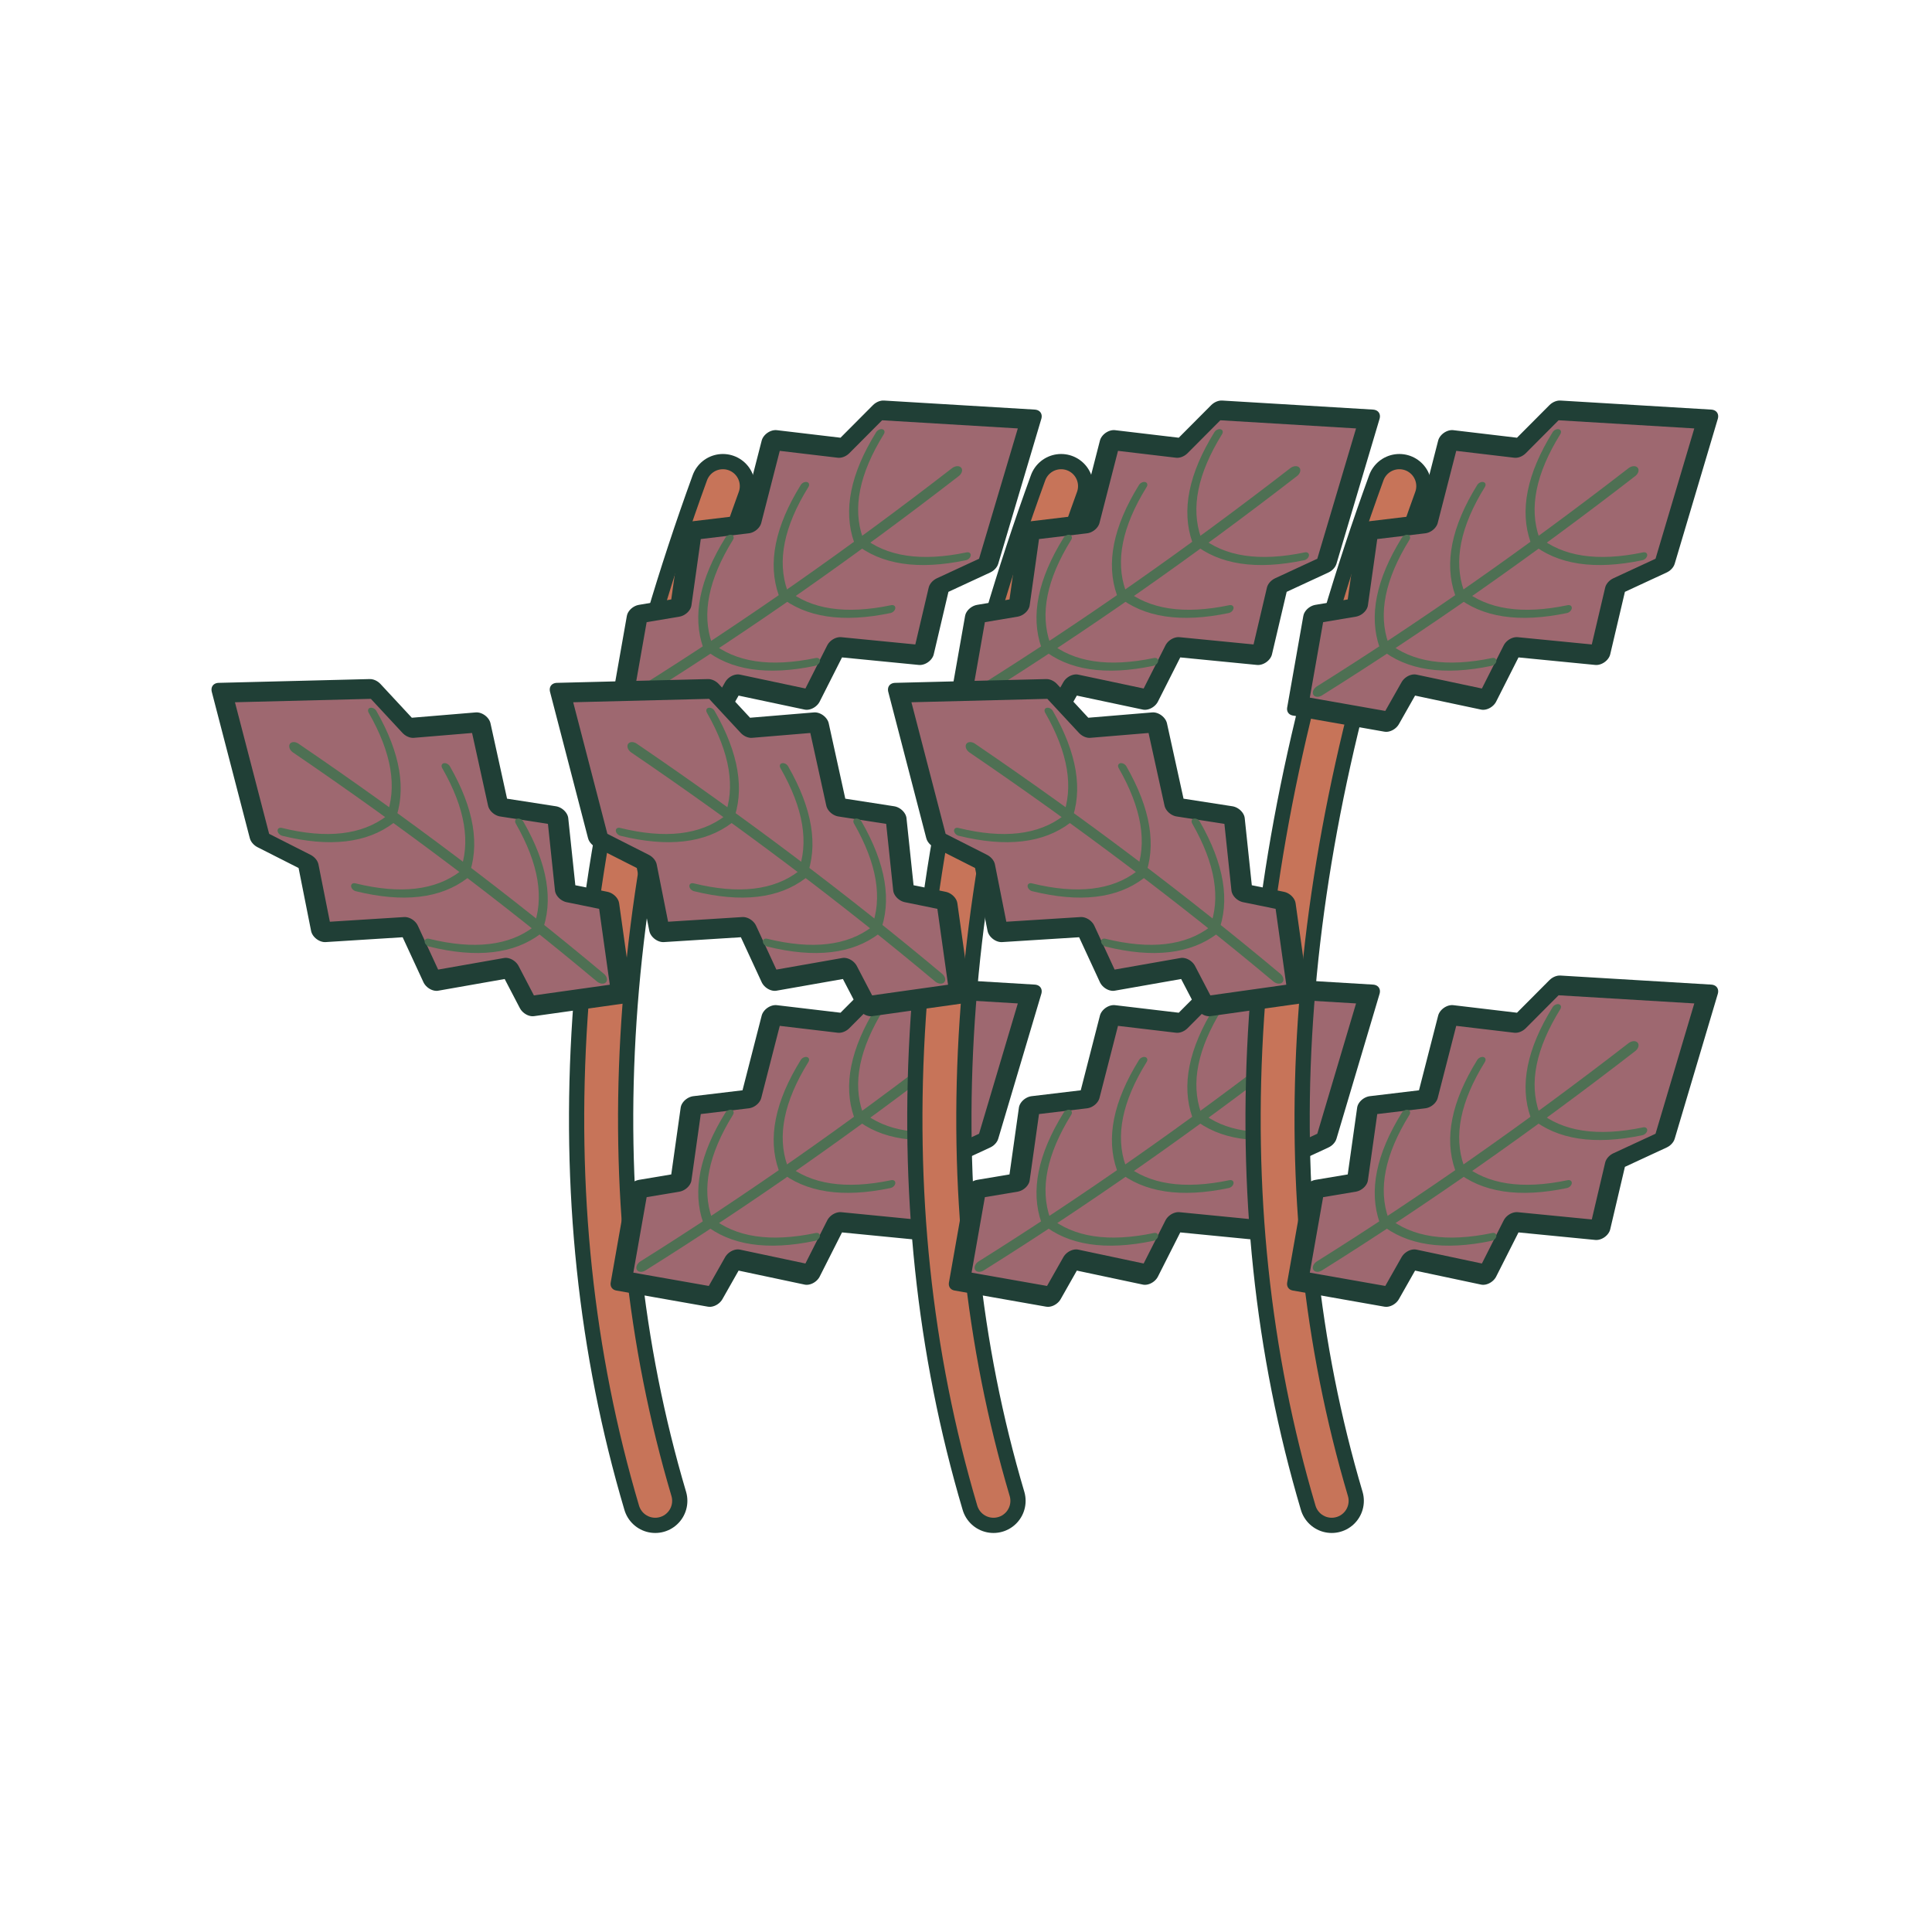
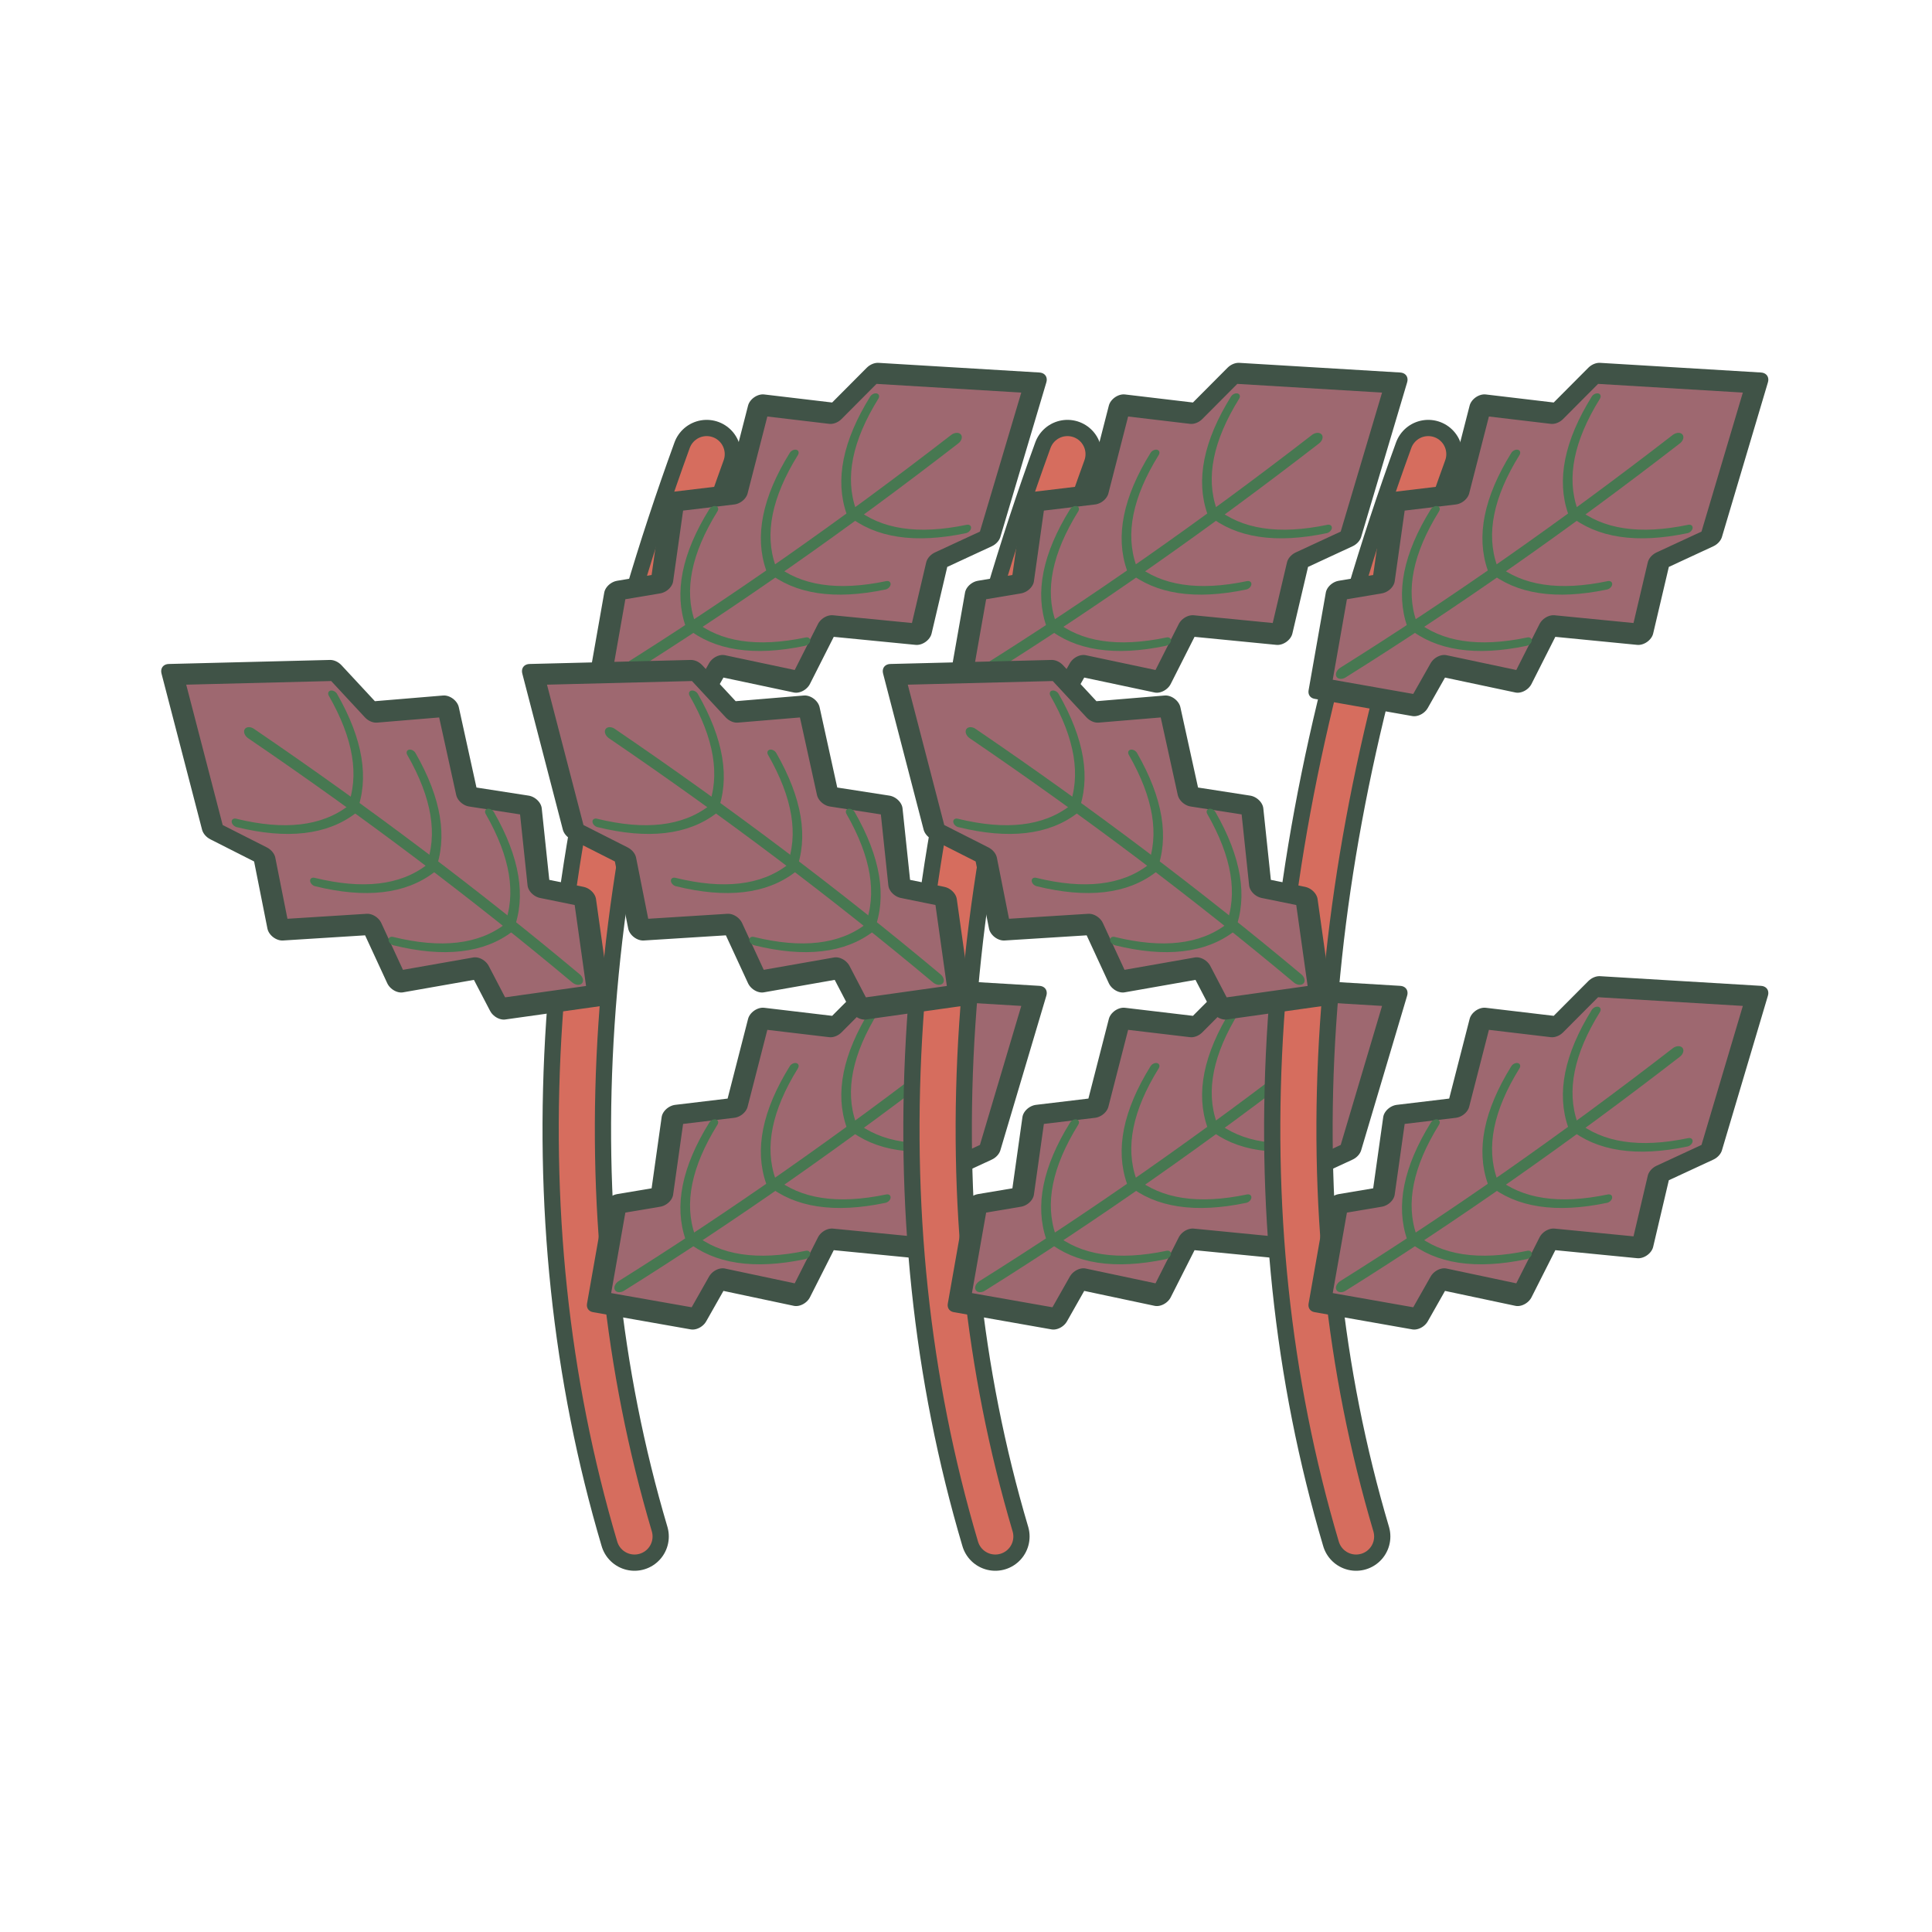
<svg xmlns="http://www.w3.org/2000/svg" width="96" height="96" viewBox="0 0 96 96">
-   <g transform="translate(2.30651 7.34855) rotate(0) scale(0.84034 0.84034)">
-     <path d="M 36 80 Q 28 53 40 20" fill="none" stroke="#203F36" stroke-width="3.8" stroke-linecap="round" stroke-linejoin="round" />
-     <path d="M 36 80 Q 28 53 40 20" fill="none" stroke="#C77459" stroke-width="2" stroke-linecap="round" stroke-linejoin="round" />
+   <g transform="translate(-0.73958 4.63858) rotate(0) scale(0.89636 0.89636)">
+     <path d="M 36 80 Q 28 53 40 20" fill="none" stroke="#405347" stroke-width="3.8" stroke-linecap="round" stroke-linejoin="round" />
+     <path d="M 36 80 Q 28 53 40 20" fill="none" stroke="#D66D5E" stroke-width="2" stroke-linecap="round" stroke-linejoin="round" />
    <g transform="translate(34 67) rotate(55) scale(0.5555556 0.7777778)">
-       <path d="M 0 0 L -7 -5 L -5 -8 L -11 -12 L -8 -16 L -14 -21 L -9 -25 L -10 -29 L 0 -38 L 10 -29 L 9 -25 L 14 -21 L 8 -16 L 11 -12 L 5 -8 L 7 -5 Z" fill="#9E6870" stroke="#203F36" stroke-width="1.8" stroke-linecap="round" stroke-linejoin="round" />
-       <path d="M 0 -2 Q 1 -16 0 -31" fill="none" stroke="#4E7053" stroke-width="1.1" stroke-linecap="round" stroke-linejoin="round" />
-       <path d="M 0 -8 Q -5 -9 -8 -14 M 0 -8 Q 5 -9 8 -14" fill="none" stroke="#4E7053" stroke-width="0.75" stroke-linecap="round" stroke-linejoin="round" />
-       <path d="M 0 -15 Q -5 -16 -8 -21 M 0 -15 Q 5 -16 8 -21" fill="none" stroke="#4E7053" stroke-width="0.75" stroke-linecap="round" stroke-linejoin="round" />
-       <path d="M 0 -22 Q -5 -23 -8 -28 M 0 -22 Q 5 -23 8 -28" fill="none" stroke="#4E7053" stroke-width="0.75" stroke-linecap="round" stroke-linejoin="round" />
+       <path d="M 0 0 L -7 -5 L -5 -8 L -11 -12 L -8 -16 L -14 -21 L -9 -25 L -10 -29 L 0 -38 L 10 -29 L 9 -25 L 14 -21 L 8 -16 L 11 -12 L 5 -8 L 7 -5 Z" fill="#9E6870" stroke="#405347" stroke-width="1.8" stroke-linecap="round" stroke-linejoin="round" />
+       <path d="M 0 -2 Q 1 -16 0 -31" fill="none" stroke="#477851" stroke-width="1.1" stroke-linecap="round" stroke-linejoin="round" />
+       <path d="M 0 -8 Q -5 -9 -8 -14 M 0 -8 Q 5 -9 8 -14" fill="none" stroke="#477851" stroke-width="0.75" stroke-linecap="round" stroke-linejoin="round" />
+       <path d="M 0 -15 Q -5 -16 -8 -21 M 0 -15 Q 5 -16 8 -21" fill="none" stroke="#477851" stroke-width="0.75" stroke-linecap="round" stroke-linejoin="round" />
+       <path d="M 0 -22 Q -5 -23 -8 -28 M 0 -22 Q 5 -23 8 -28" fill="none" stroke="#477851" stroke-width="0.75" stroke-linecap="round" stroke-linejoin="round" />
    </g>
    <g transform="translate(34 50) rotate(-53) scale(0.5555556 0.7777778)">
-       <path d="M 0 0 L -7 -5 L -5 -8 L -11 -12 L -8 -16 L -14 -21 L -9 -25 L -10 -29 L 0 -38 L 10 -29 L 9 -25 L 14 -21 L 8 -16 L 11 -12 L 5 -8 L 7 -5 Z" fill="#9E6870" stroke="#203F36" stroke-width="1.8" stroke-linecap="round" stroke-linejoin="round" />
-       <path d="M 0 -2 Q 1 -16 0 -31" fill="none" stroke="#4E7053" stroke-width="1.1" stroke-linecap="round" stroke-linejoin="round" />
-       <path d="M 0 -8 Q -5 -9 -8 -14 M 0 -8 Q 5 -9 8 -14" fill="none" stroke="#4E7053" stroke-width="0.75" stroke-linecap="round" stroke-linejoin="round" />
-       <path d="M 0 -15 Q -5 -16 -8 -21 M 0 -15 Q 5 -16 8 -21" fill="none" stroke="#4E7053" stroke-width="0.75" stroke-linecap="round" stroke-linejoin="round" />
-       <path d="M 0 -22 Q -5 -23 -8 -28 M 0 -22 Q 5 -23 8 -28" fill="none" stroke="#4E7053" stroke-width="0.75" stroke-linecap="round" stroke-linejoin="round" />
+       <path d="M 0 0 L -7 -5 L -5 -8 L -11 -12 L -8 -16 L -14 -21 L -9 -25 L -10 -29 L 0 -38 L 10 -29 L 9 -25 L 14 -21 L 8 -16 L 11 -12 L 5 -8 L 7 -5 Z" fill="#9E6870" stroke="#405347" stroke-width="1.8" stroke-linecap="round" stroke-linejoin="round" />
+       <path d="M 0 -2 Q 1 -16 0 -31" fill="none" stroke="#477851" stroke-width="1.1" stroke-linecap="round" stroke-linejoin="round" />
+       <path d="M 0 -8 Q -5 -9 -8 -14 M 0 -8 Q 5 -9 8 -14" fill="none" stroke="#477851" stroke-width="0.75" stroke-linecap="round" stroke-linejoin="round" />
+       <path d="M 0 -15 Q -5 -16 -8 -21 M 0 -15 Q 5 -16 8 -21" fill="none" stroke="#477851" stroke-width="0.75" stroke-linecap="round" stroke-linejoin="round" />
+       <path d="M 0 -22 Q -5 -23 -8 -28 M 0 -22 Q 5 -23 8 -28" fill="none" stroke="#477851" stroke-width="0.75" stroke-linecap="round" stroke-linejoin="round" />
    </g>
    <g transform="translate(34 33) rotate(55) scale(0.5555556 0.7777778)">
-       <path d="M 0 0 L -7 -5 L -5 -8 L -11 -12 L -8 -16 L -14 -21 L -9 -25 L -10 -29 L 0 -38 L 10 -29 L 9 -25 L 14 -21 L 8 -16 L 11 -12 L 5 -8 L 7 -5 Z" fill="#9E6870" stroke="#203F36" stroke-width="1.8" stroke-linecap="round" stroke-linejoin="round" />
-       <path d="M 0 -2 Q 1 -16 0 -31" fill="none" stroke="#4E7053" stroke-width="1.1" stroke-linecap="round" stroke-linejoin="round" />
-       <path d="M 0 -8 Q -5 -9 -8 -14 M 0 -8 Q 5 -9 8 -14" fill="none" stroke="#4E7053" stroke-width="0.75" stroke-linecap="round" stroke-linejoin="round" />
-       <path d="M 0 -15 Q -5 -16 -8 -21 M 0 -15 Q 5 -16 8 -21" fill="none" stroke="#4E7053" stroke-width="0.75" stroke-linecap="round" stroke-linejoin="round" />
-       <path d="M 0 -22 Q -5 -23 -8 -28 M 0 -22 Q 5 -23 8 -28" fill="none" stroke="#4E7053" stroke-width="0.75" stroke-linecap="round" stroke-linejoin="round" />
+       <path d="M 0 0 L -7 -5 L -5 -8 L -11 -12 L -8 -16 L -14 -21 L -9 -25 L -10 -29 L 0 -38 L 10 -29 L 9 -25 L 14 -21 L 8 -16 L 11 -12 L 5 -8 L 7 -5 Z" fill="#9E6870" stroke="#405347" stroke-width="1.8" stroke-linecap="round" stroke-linejoin="round" />
+       <path d="M 0 -2 Q 1 -16 0 -31" fill="none" stroke="#477851" stroke-width="1.1" stroke-linecap="round" stroke-linejoin="round" />
+       <path d="M 0 -8 Q -5 -9 -8 -14 M 0 -8 Q 5 -9 8 -14" fill="none" stroke="#477851" stroke-width="0.75" stroke-linecap="round" stroke-linejoin="round" />
+       <path d="M 0 -15 Q -5 -16 -8 -21 M 0 -15 Q 5 -16 8 -21" fill="none" stroke="#477851" stroke-width="0.75" stroke-linecap="round" stroke-linejoin="round" />
+       <path d="M 0 -22 Q -5 -23 -8 -28 M 0 -22 Q 5 -23 8 -28" fill="none" stroke="#477851" stroke-width="0.75" stroke-linecap="round" stroke-linejoin="round" />
    </g>
-     <path d="M 56 80 Q 48 53 60 20" fill="none" stroke="#203F36" stroke-width="3.8" stroke-linecap="round" stroke-linejoin="round" />
-     <path d="M 56 80 Q 48 53 60 20" fill="none" stroke="#C77459" stroke-width="2" stroke-linecap="round" stroke-linejoin="round" />
+     <path d="M 56 80 Q 48 53 60 20" fill="none" stroke="#405347" stroke-width="3.8" stroke-linecap="round" stroke-linejoin="round" />
+     <path d="M 56 80 Q 48 53 60 20" fill="none" stroke="#D66D5E" stroke-width="2" stroke-linecap="round" stroke-linejoin="round" />
    <g transform="translate(54 67) rotate(55) scale(0.5555556 0.7777778)">
-       <path d="M 0 0 L -7 -5 L -5 -8 L -11 -12 L -8 -16 L -14 -21 L -9 -25 L -10 -29 L 0 -38 L 10 -29 L 9 -25 L 14 -21 L 8 -16 L 11 -12 L 5 -8 L 7 -5 Z" fill="#9E6870" stroke="#203F36" stroke-width="1.8" stroke-linecap="round" stroke-linejoin="round" />
-       <path d="M 0 -2 Q 1 -16 0 -31" fill="none" stroke="#4E7053" stroke-width="1.1" stroke-linecap="round" stroke-linejoin="round" />
-       <path d="M 0 -8 Q -5 -9 -8 -14 M 0 -8 Q 5 -9 8 -14" fill="none" stroke="#4E7053" stroke-width="0.75" stroke-linecap="round" stroke-linejoin="round" />
-       <path d="M 0 -15 Q -5 -16 -8 -21 M 0 -15 Q 5 -16 8 -21" fill="none" stroke="#4E7053" stroke-width="0.75" stroke-linecap="round" stroke-linejoin="round" />
-       <path d="M 0 -22 Q -5 -23 -8 -28 M 0 -22 Q 5 -23 8 -28" fill="none" stroke="#4E7053" stroke-width="0.75" stroke-linecap="round" stroke-linejoin="round" />
+       <path d="M 0 0 L -7 -5 L -5 -8 L -11 -12 L -8 -16 L -14 -21 L -9 -25 L -10 -29 L 0 -38 L 10 -29 L 9 -25 L 14 -21 L 8 -16 L 11 -12 L 5 -8 L 7 -5 Z" fill="#9E6870" stroke="#405347" stroke-width="1.8" stroke-linecap="round" stroke-linejoin="round" />
+       <path d="M 0 -2 Q 1 -16 0 -31" fill="none" stroke="#477851" stroke-width="1.1" stroke-linecap="round" stroke-linejoin="round" />
+       <path d="M 0 -8 Q -5 -9 -8 -14 M 0 -8 Q 5 -9 8 -14" fill="none" stroke="#477851" stroke-width="0.75" stroke-linecap="round" stroke-linejoin="round" />
+       <path d="M 0 -15 Q -5 -16 -8 -21 M 0 -15 Q 5 -16 8 -21" fill="none" stroke="#477851" stroke-width="0.75" stroke-linecap="round" stroke-linejoin="round" />
+       <path d="M 0 -22 Q -5 -23 -8 -28 M 0 -22 Q 5 -23 8 -28" fill="none" stroke="#477851" stroke-width="0.75" stroke-linecap="round" stroke-linejoin="round" />
    </g>
    <g transform="translate(54 50) rotate(-53) scale(0.5555556 0.7777778)">
-       <path d="M 0 0 L -7 -5 L -5 -8 L -11 -12 L -8 -16 L -14 -21 L -9 -25 L -10 -29 L 0 -38 L 10 -29 L 9 -25 L 14 -21 L 8 -16 L 11 -12 L 5 -8 L 7 -5 Z" fill="#9E6870" stroke="#203F36" stroke-width="1.8" stroke-linecap="round" stroke-linejoin="round" />
-       <path d="M 0 -2 Q 1 -16 0 -31" fill="none" stroke="#4E7053" stroke-width="1.1" stroke-linecap="round" stroke-linejoin="round" />
-       <path d="M 0 -8 Q -5 -9 -8 -14 M 0 -8 Q 5 -9 8 -14" fill="none" stroke="#4E7053" stroke-width="0.75" stroke-linecap="round" stroke-linejoin="round" />
-       <path d="M 0 -15 Q -5 -16 -8 -21 M 0 -15 Q 5 -16 8 -21" fill="none" stroke="#4E7053" stroke-width="0.75" stroke-linecap="round" stroke-linejoin="round" />
-       <path d="M 0 -22 Q -5 -23 -8 -28 M 0 -22 Q 5 -23 8 -28" fill="none" stroke="#4E7053" stroke-width="0.75" stroke-linecap="round" stroke-linejoin="round" />
+       <path d="M 0 0 L -7 -5 L -5 -8 L -11 -12 L -8 -16 L -14 -21 L -9 -25 L -10 -29 L 0 -38 L 10 -29 L 9 -25 L 14 -21 L 8 -16 L 11 -12 L 5 -8 L 7 -5 Z" fill="#9E6870" stroke="#405347" stroke-width="1.8" stroke-linecap="round" stroke-linejoin="round" />
+       <path d="M 0 -2 Q 1 -16 0 -31" fill="none" stroke="#477851" stroke-width="1.1" stroke-linecap="round" stroke-linejoin="round" />
+       <path d="M 0 -8 Q -5 -9 -8 -14 M 0 -8 Q 5 -9 8 -14" fill="none" stroke="#477851" stroke-width="0.75" stroke-linecap="round" stroke-linejoin="round" />
+       <path d="M 0 -15 Q -5 -16 -8 -21 M 0 -15 Q 5 -16 8 -21" fill="none" stroke="#477851" stroke-width="0.75" stroke-linecap="round" stroke-linejoin="round" />
+       <path d="M 0 -22 Q -5 -23 -8 -28 M 0 -22 Q 5 -23 8 -28" fill="none" stroke="#477851" stroke-width="0.75" stroke-linecap="round" stroke-linejoin="round" />
    </g>
    <g transform="translate(54 33) rotate(55) scale(0.5555556 0.7777778)">
-       <path d="M 0 0 L -7 -5 L -5 -8 L -11 -12 L -8 -16 L -14 -21 L -9 -25 L -10 -29 L 0 -38 L 10 -29 L 9 -25 L 14 -21 L 8 -16 L 11 -12 L 5 -8 L 7 -5 Z" fill="#9E6870" stroke="#203F36" stroke-width="1.8" stroke-linecap="round" stroke-linejoin="round" />
-       <path d="M 0 -2 Q 1 -16 0 -31" fill="none" stroke="#4E7053" stroke-width="1.1" stroke-linecap="round" stroke-linejoin="round" />
-       <path d="M 0 -8 Q -5 -9 -8 -14 M 0 -8 Q 5 -9 8 -14" fill="none" stroke="#4E7053" stroke-width="0.75" stroke-linecap="round" stroke-linejoin="round" />
-       <path d="M 0 -15 Q -5 -16 -8 -21 M 0 -15 Q 5 -16 8 -21" fill="none" stroke="#4E7053" stroke-width="0.75" stroke-linecap="round" stroke-linejoin="round" />
-       <path d="M 0 -22 Q -5 -23 -8 -28 M 0 -22 Q 5 -23 8 -28" fill="none" stroke="#4E7053" stroke-width="0.75" stroke-linecap="round" stroke-linejoin="round" />
+       <path d="M 0 0 L -7 -5 L -5 -8 L -11 -12 L -8 -16 L -14 -21 L -9 -25 L -10 -29 L 0 -38 L 10 -29 L 9 -25 L 14 -21 L 8 -16 L 11 -12 L 5 -8 L 7 -5 Z" fill="#9E6870" stroke="#405347" stroke-width="1.8" stroke-linecap="round" stroke-linejoin="round" />
+       <path d="M 0 -2 Q 1 -16 0 -31" fill="none" stroke="#477851" stroke-width="1.1" stroke-linecap="round" stroke-linejoin="round" />
+       <path d="M 0 -8 Q -5 -9 -8 -14 M 0 -8 Q 5 -9 8 -14" fill="none" stroke="#477851" stroke-width="0.75" stroke-linecap="round" stroke-linejoin="round" />
+       <path d="M 0 -15 Q -5 -16 -8 -21 M 0 -15 Q 5 -16 8 -21" fill="none" stroke="#477851" stroke-width="0.75" stroke-linecap="round" stroke-linejoin="round" />
+       <path d="M 0 -22 Q -5 -23 -8 -28 M 0 -22 Q 5 -23 8 -28" fill="none" stroke="#477851" stroke-width="0.75" stroke-linecap="round" stroke-linejoin="round" />
    </g>
-     <path d="M 76 80 Q 68 53 80 20" fill="none" stroke="#203F36" stroke-width="3.8" stroke-linecap="round" stroke-linejoin="round" />
-     <path d="M 76 80 Q 68 53 80 20" fill="none" stroke="#C77459" stroke-width="2" stroke-linecap="round" stroke-linejoin="round" />
+     <path d="M 76 80 Q 68 53 80 20" fill="none" stroke="#405347" stroke-width="3.8" stroke-linecap="round" stroke-linejoin="round" />
+     <path d="M 76 80 Q 68 53 80 20" fill="none" stroke="#D66D5E" stroke-width="2" stroke-linecap="round" stroke-linejoin="round" />
    <g transform="translate(74 67) rotate(55) scale(0.5555556 0.7777778)">
-       <path d="M 0 0 L -7 -5 L -5 -8 L -11 -12 L -8 -16 L -14 -21 L -9 -25 L -10 -29 L 0 -38 L 10 -29 L 9 -25 L 14 -21 L 8 -16 L 11 -12 L 5 -8 L 7 -5 Z" fill="#9E6870" stroke="#203F36" stroke-width="1.8" stroke-linecap="round" stroke-linejoin="round" />
-       <path d="M 0 -2 Q 1 -16 0 -31" fill="none" stroke="#4E7053" stroke-width="1.1" stroke-linecap="round" stroke-linejoin="round" />
-       <path d="M 0 -8 Q -5 -9 -8 -14 M 0 -8 Q 5 -9 8 -14" fill="none" stroke="#4E7053" stroke-width="0.75" stroke-linecap="round" stroke-linejoin="round" />
-       <path d="M 0 -15 Q -5 -16 -8 -21 M 0 -15 Q 5 -16 8 -21" fill="none" stroke="#4E7053" stroke-width="0.75" stroke-linecap="round" stroke-linejoin="round" />
-       <path d="M 0 -22 Q -5 -23 -8 -28 M 0 -22 Q 5 -23 8 -28" fill="none" stroke="#4E7053" stroke-width="0.75" stroke-linecap="round" stroke-linejoin="round" />
+       <path d="M 0 0 L -7 -5 L -5 -8 L -11 -12 L -8 -16 L -14 -21 L -9 -25 L -10 -29 L 0 -38 L 10 -29 L 9 -25 L 14 -21 L 8 -16 L 11 -12 L 5 -8 L 7 -5 Z" fill="#9E6870" stroke="#405347" stroke-width="1.8" stroke-linecap="round" stroke-linejoin="round" />
+       <path d="M 0 -2 Q 1 -16 0 -31" fill="none" stroke="#477851" stroke-width="1.1" stroke-linecap="round" stroke-linejoin="round" />
+       <path d="M 0 -8 Q -5 -9 -8 -14 M 0 -8 Q 5 -9 8 -14" fill="none" stroke="#477851" stroke-width="0.75" stroke-linecap="round" stroke-linejoin="round" />
+       <path d="M 0 -15 Q -5 -16 -8 -21 M 0 -15 Q 5 -16 8 -21" fill="none" stroke="#477851" stroke-width="0.75" stroke-linecap="round" stroke-linejoin="round" />
+       <path d="M 0 -22 Q -5 -23 -8 -28 M 0 -22 Q 5 -23 8 -28" fill="none" stroke="#477851" stroke-width="0.75" stroke-linecap="round" stroke-linejoin="round" />
    </g>
    <g transform="translate(74 50) rotate(-53) scale(0.5555556 0.7777778)">
-       <path d="M 0 0 L -7 -5 L -5 -8 L -11 -12 L -8 -16 L -14 -21 L -9 -25 L -10 -29 L 0 -38 L 10 -29 L 9 -25 L 14 -21 L 8 -16 L 11 -12 L 5 -8 L 7 -5 Z" fill="#9E6870" stroke="#203F36" stroke-width="1.8" stroke-linecap="round" stroke-linejoin="round" />
-       <path d="M 0 -2 Q 1 -16 0 -31" fill="none" stroke="#4E7053" stroke-width="1.1" stroke-linecap="round" stroke-linejoin="round" />
-       <path d="M 0 -8 Q -5 -9 -8 -14 M 0 -8 Q 5 -9 8 -14" fill="none" stroke="#4E7053" stroke-width="0.75" stroke-linecap="round" stroke-linejoin="round" />
-       <path d="M 0 -15 Q -5 -16 -8 -21 M 0 -15 Q 5 -16 8 -21" fill="none" stroke="#4E7053" stroke-width="0.75" stroke-linecap="round" stroke-linejoin="round" />
-       <path d="M 0 -22 Q -5 -23 -8 -28 M 0 -22 Q 5 -23 8 -28" fill="none" stroke="#4E7053" stroke-width="0.75" stroke-linecap="round" stroke-linejoin="round" />
+       <path d="M 0 0 L -7 -5 L -5 -8 L -11 -12 L -8 -16 L -14 -21 L -9 -25 L -10 -29 L 0 -38 L 10 -29 L 9 -25 L 14 -21 L 8 -16 L 11 -12 L 5 -8 L 7 -5 Z" fill="#9E6870" stroke="#405347" stroke-width="1.8" stroke-linecap="round" stroke-linejoin="round" />
+       <path d="M 0 -2 Q 1 -16 0 -31" fill="none" stroke="#477851" stroke-width="1.1" stroke-linecap="round" stroke-linejoin="round" />
+       <path d="M 0 -8 Q -5 -9 -8 -14 M 0 -8 Q 5 -9 8 -14" fill="none" stroke="#477851" stroke-width="0.75" stroke-linecap="round" stroke-linejoin="round" />
+       <path d="M 0 -15 Q -5 -16 -8 -21 M 0 -15 Q 5 -16 8 -21" fill="none" stroke="#477851" stroke-width="0.75" stroke-linecap="round" stroke-linejoin="round" />
+       <path d="M 0 -22 Q -5 -23 -8 -28 M 0 -22 Q 5 -23 8 -28" fill="none" stroke="#477851" stroke-width="0.75" stroke-linecap="round" stroke-linejoin="round" />
    </g>
    <g transform="translate(74 33) rotate(55) scale(0.5555556 0.7777778)">
-       <path d="M 0 0 L -7 -5 L -5 -8 L -11 -12 L -8 -16 L -14 -21 L -9 -25 L -10 -29 L 0 -38 L 10 -29 L 9 -25 L 14 -21 L 8 -16 L 11 -12 L 5 -8 L 7 -5 Z" fill="#9E6870" stroke="#203F36" stroke-width="1.8" stroke-linecap="round" stroke-linejoin="round" />
-       <path d="M 0 -2 Q 1 -16 0 -31" fill="none" stroke="#4E7053" stroke-width="1.1" stroke-linecap="round" stroke-linejoin="round" />
-       <path d="M 0 -8 Q -5 -9 -8 -14 M 0 -8 Q 5 -9 8 -14" fill="none" stroke="#4E7053" stroke-width="0.75" stroke-linecap="round" stroke-linejoin="round" />
-       <path d="M 0 -15 Q -5 -16 -8 -21 M 0 -15 Q 5 -16 8 -21" fill="none" stroke="#4E7053" stroke-width="0.75" stroke-linecap="round" stroke-linejoin="round" />
-       <path d="M 0 -22 Q -5 -23 -8 -28 M 0 -22 Q 5 -23 8 -28" fill="none" stroke="#4E7053" stroke-width="0.75" stroke-linecap="round" stroke-linejoin="round" />
+       <path d="M 0 0 L -7 -5 L -5 -8 L -11 -12 L -8 -16 L -14 -21 L -9 -25 L -10 -29 L 0 -38 L 10 -29 L 9 -25 L 14 -21 L 8 -16 L 11 -12 L 5 -8 L 7 -5 Z" fill="#9E6870" stroke="#405347" stroke-width="1.8" stroke-linecap="round" stroke-linejoin="round" />
+       <path d="M 0 -2 Q 1 -16 0 -31" fill="none" stroke="#477851" stroke-width="1.1" stroke-linecap="round" stroke-linejoin="round" />
+       <path d="M 0 -8 Q -5 -9 -8 -14 M 0 -8 Q 5 -9 8 -14" fill="none" stroke="#477851" stroke-width="0.75" stroke-linecap="round" stroke-linejoin="round" />
+       <path d="M 0 -15 Q -5 -16 -8 -21 M 0 -15 Q 5 -16 8 -21" fill="none" stroke="#477851" stroke-width="0.75" stroke-linecap="round" stroke-linejoin="round" />
+       <path d="M 0 -22 Q -5 -23 -8 -28 M 0 -22 Q 5 -23 8 -28" fill="none" stroke="#477851" stroke-width="0.75" stroke-linecap="round" stroke-linejoin="round" />
    </g>
  </g>
</svg>
